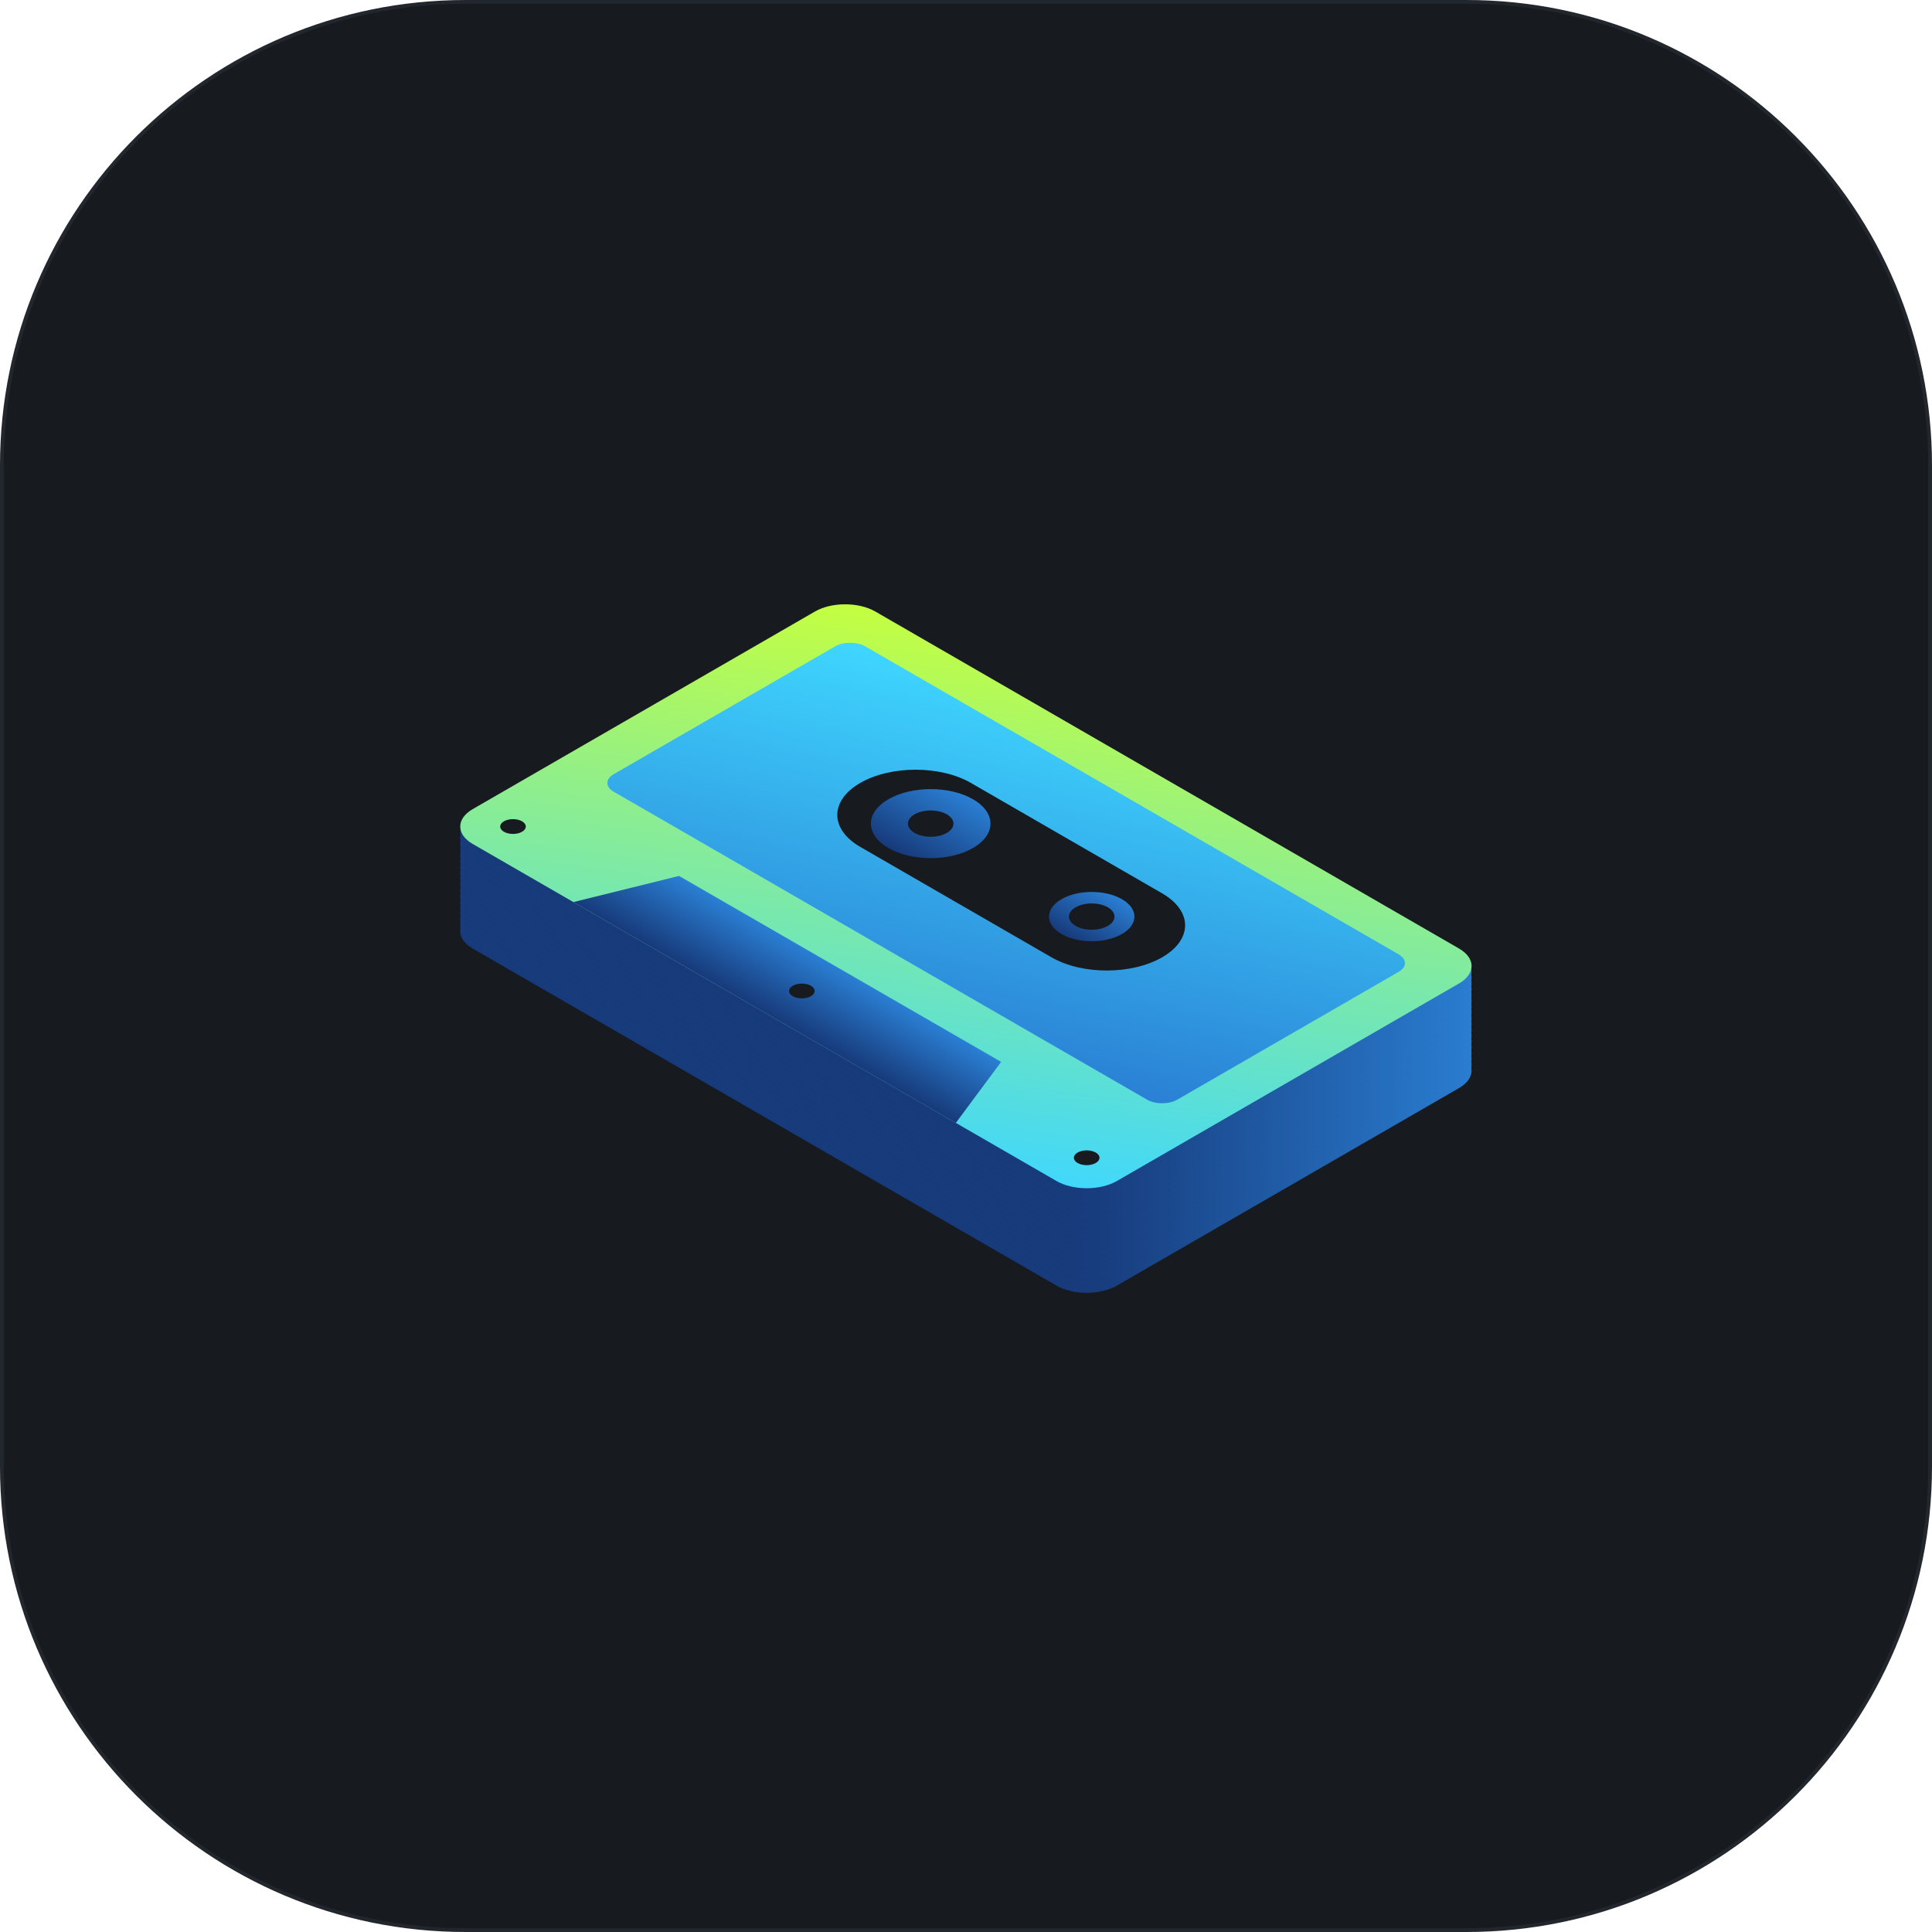
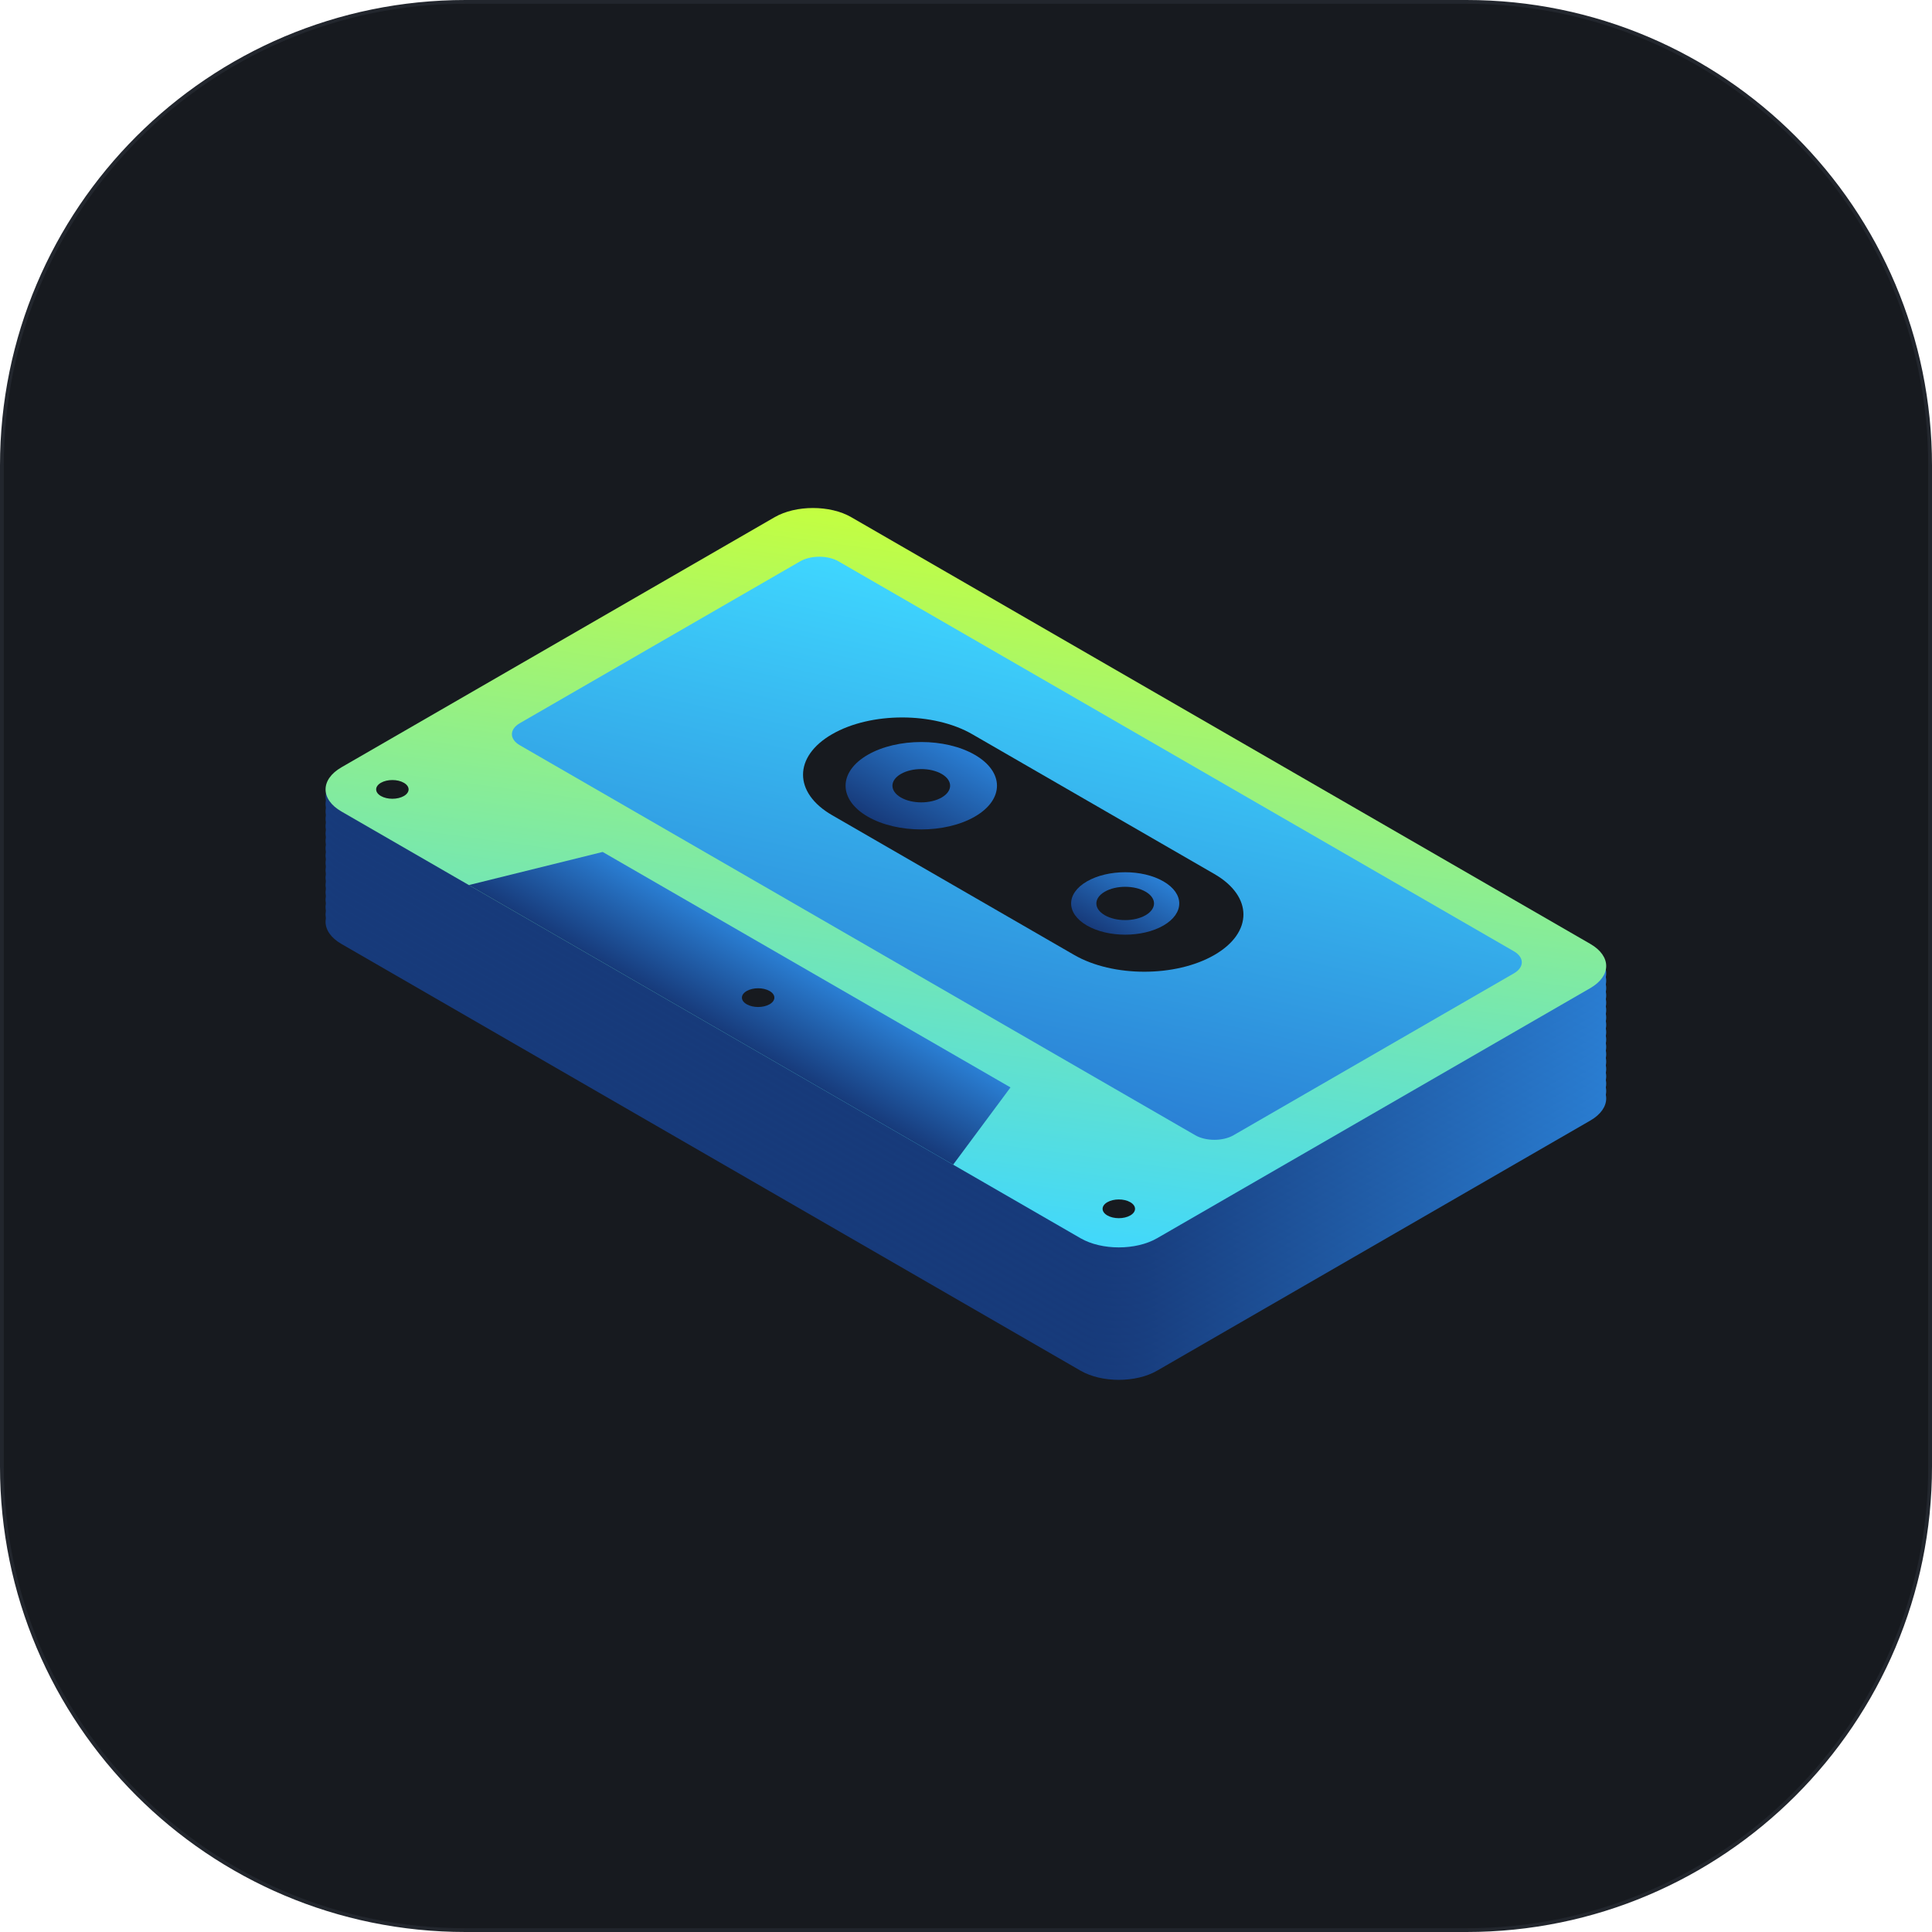
<svg xmlns="http://www.w3.org/2000/svg" width="512" height="512" viewBox="0 0 512 512">
  <defs>
    <linearGradient id="k-top" x1="0" y1="0" x2="1" y2="1">
      <stop offset="0" stop-color="#c6ff3d" />
      <stop offset="1" stop-color="#3fd7ff" />
    </linearGradient>
    <linearGradient id="k-label" x1="0" y1="0" x2="1" y2="1">
      <stop offset="0" stop-color="#3fd7ff" />
      <stop offset="1" stop-color="#2a7fd4" />
    </linearGradient>
    <linearGradient id="k-side" x1="0" y1="0" x2="0" y2="1">
      <stop offset="0" stop-color="#2a7fd4" />
      <stop offset="1" stop-color="#173a7a" />
    </linearGradient>
  </defs>
  <rect x="0.5" y="0.5" width="511" height="511" rx="122.88" fill="#171a1f" stroke="#22262d" />
-   <svg x="102" y="102" width="308" height="308" viewBox="0 0 100 100">
+   <svg aria-hidden="true" x="61" y="61" width="390" height="390" viewBox="0 0 100 100">
    <rect width="64" height="40" rx="3" fill="url(#k-side)" transform="translate(0 9) matrix(.866 .5 -.866 .5 39.6 18)" />
    <rect width="64" height="40" rx="3" fill="url(#k-side)" transform="translate(0 8.5) matrix(.866 .5 -.866 .5 39.6 18)" />
    <rect width="64" height="40" rx="3" fill="url(#k-side)" transform="translate(0 8) matrix(.866 .5 -.866 .5 39.6 18)" />
    <rect width="64" height="40" rx="3" fill="url(#k-side)" transform="translate(0 7.5) matrix(.866 .5 -.866 .5 39.6 18)" />
    <rect width="64" height="40" rx="3" fill="url(#k-side)" transform="translate(0 7) matrix(.866 .5 -.866 .5 39.6 18)" />
    <rect width="64" height="40" rx="3" fill="url(#k-side)" transform="translate(0 6.5) matrix(.866 .5 -.866 .5 39.6 18)" />
    <rect width="64" height="40" rx="3" fill="url(#k-side)" transform="translate(0 6) matrix(.866 .5 -.866 .5 39.6 18)" />
    <rect width="64" height="40" rx="3" fill="url(#k-side)" transform="translate(0 5.5) matrix(.866 .5 -.866 .5 39.6 18)" />
    <rect width="64" height="40" rx="3" fill="url(#k-side)" transform="translate(0 5) matrix(.866 .5 -.866 .5 39.6 18)" />
    <rect width="64" height="40" rx="3" fill="url(#k-side)" transform="translate(0 4.5) matrix(.866 .5 -.866 .5 39.6 18)" />
    <rect width="64" height="40" rx="3" fill="url(#k-side)" transform="translate(0 4) matrix(.866 .5 -.866 .5 39.6 18)" />
    <rect width="64" height="40" rx="3" fill="url(#k-side)" transform="translate(0 3.5) matrix(.866 .5 -.866 .5 39.6 18)" />
    <rect width="64" height="40" rx="3" fill="url(#k-side)" transform="translate(0 3) matrix(.866 .5 -.866 .5 39.6 18)" />
    <rect width="64" height="40" rx="3" fill="url(#k-side)" transform="translate(0 2.5) matrix(.866 .5 -.866 .5 39.6 18)" />
    <rect width="64" height="40" rx="3" fill="url(#k-side)" transform="translate(0 2) matrix(.866 .5 -.866 .5 39.6 18)" />
    <rect width="64" height="40" rx="3" fill="url(#k-side)" transform="translate(0 1.5) matrix(.866 .5 -.866 .5 39.6 18)" />
    <rect width="64" height="40" rx="3" fill="url(#k-side)" transform="translate(0 1) matrix(.866 .5 -.866 .5 39.6 18)" />
    <rect width="64" height="40" rx="3" fill="url(#k-side)" transform="translate(0 0.5) matrix(.866 .5 -.866 .5 39.6 18)" />
    <rect width="64" height="40" rx="3" fill="url(#k-top)" transform="matrix(.866 .5 -.866 .5 39.6 18)" />
    <rect x="4" y="3.5" width="56" height="25" rx="1.5" fill="url(#k-label)" transform="matrix(.866 .5 -.866 .5 39.6 18)" />
    <path d="M13 40L16 32.5H48L51 40Z" fill="url(#k-side)" transform="matrix(.866 .5 -.866 .5 39.6 18)" />
    <rect x="17" y="10" width="30" height="11" rx="5.5" fill="#171a1f" transform="matrix(.866 .5 -.866 .5 39.6 18)" />
    <circle cx="24" cy="15.5" r="4.2" fill="url(#k-side)" transform="matrix(.866 .5 -.866 .5 39.6 18)" />
    <circle cx="40" cy="15.5" r="3" fill="url(#k-side)" transform="matrix(.866 .5 -.866 .5 39.6 18)" />
    <circle cx="24" cy="15.5" r="1.6" fill="#171a1f" transform="matrix(.866 .5 -.866 .5 39.6 18)" />
    <circle cx="40" cy="15.5" r="1.6" fill="#171a1f" transform="matrix(.866 .5 -.866 .5 39.6 18)" />
    <circle cx="3.5" cy="36.5" r="0.9" fill="#171a1f" transform="matrix(.866 .5 -.866 .5 39.6 18)" />
    <circle cx="60.5" cy="36.5" r="0.9" fill="#171a1f" transform="matrix(.866 .5 -.866 .5 39.6 18)" />
    <circle cx="32" cy="36.3" r="0.9" fill="#171a1f" transform="matrix(.866 .5 -.866 .5 39.6 18)" />
  </svg>
</svg>
